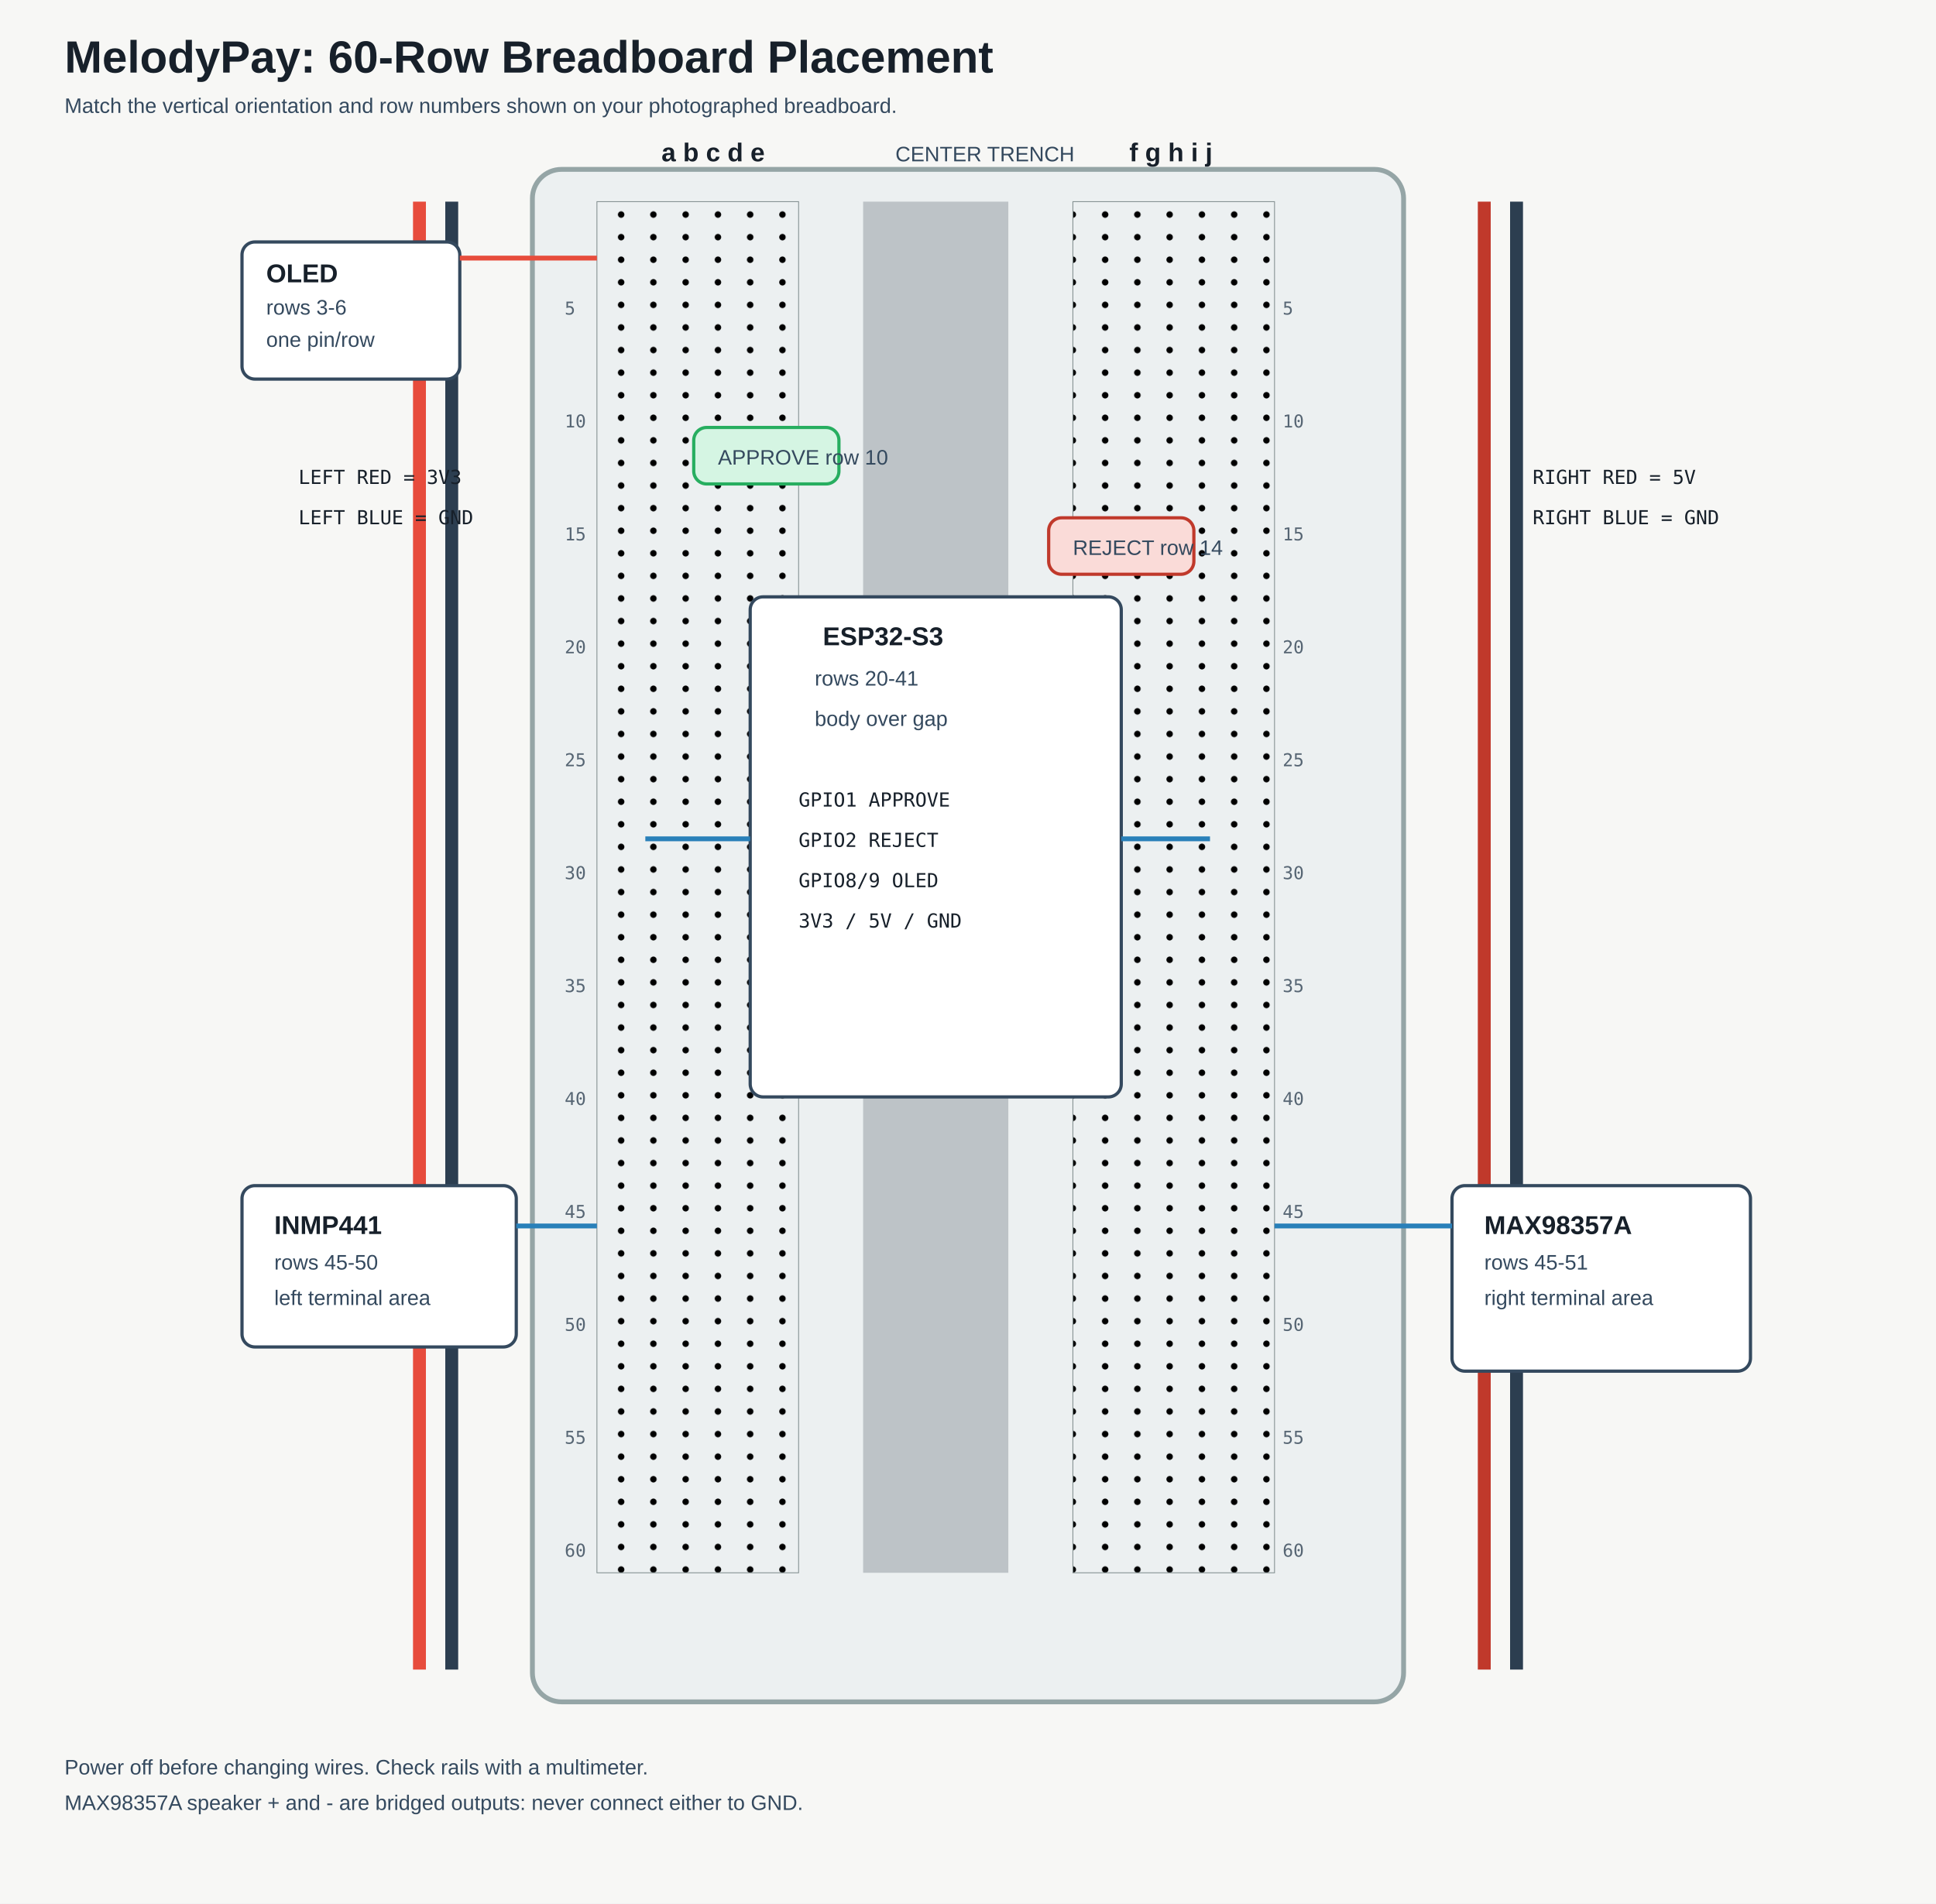
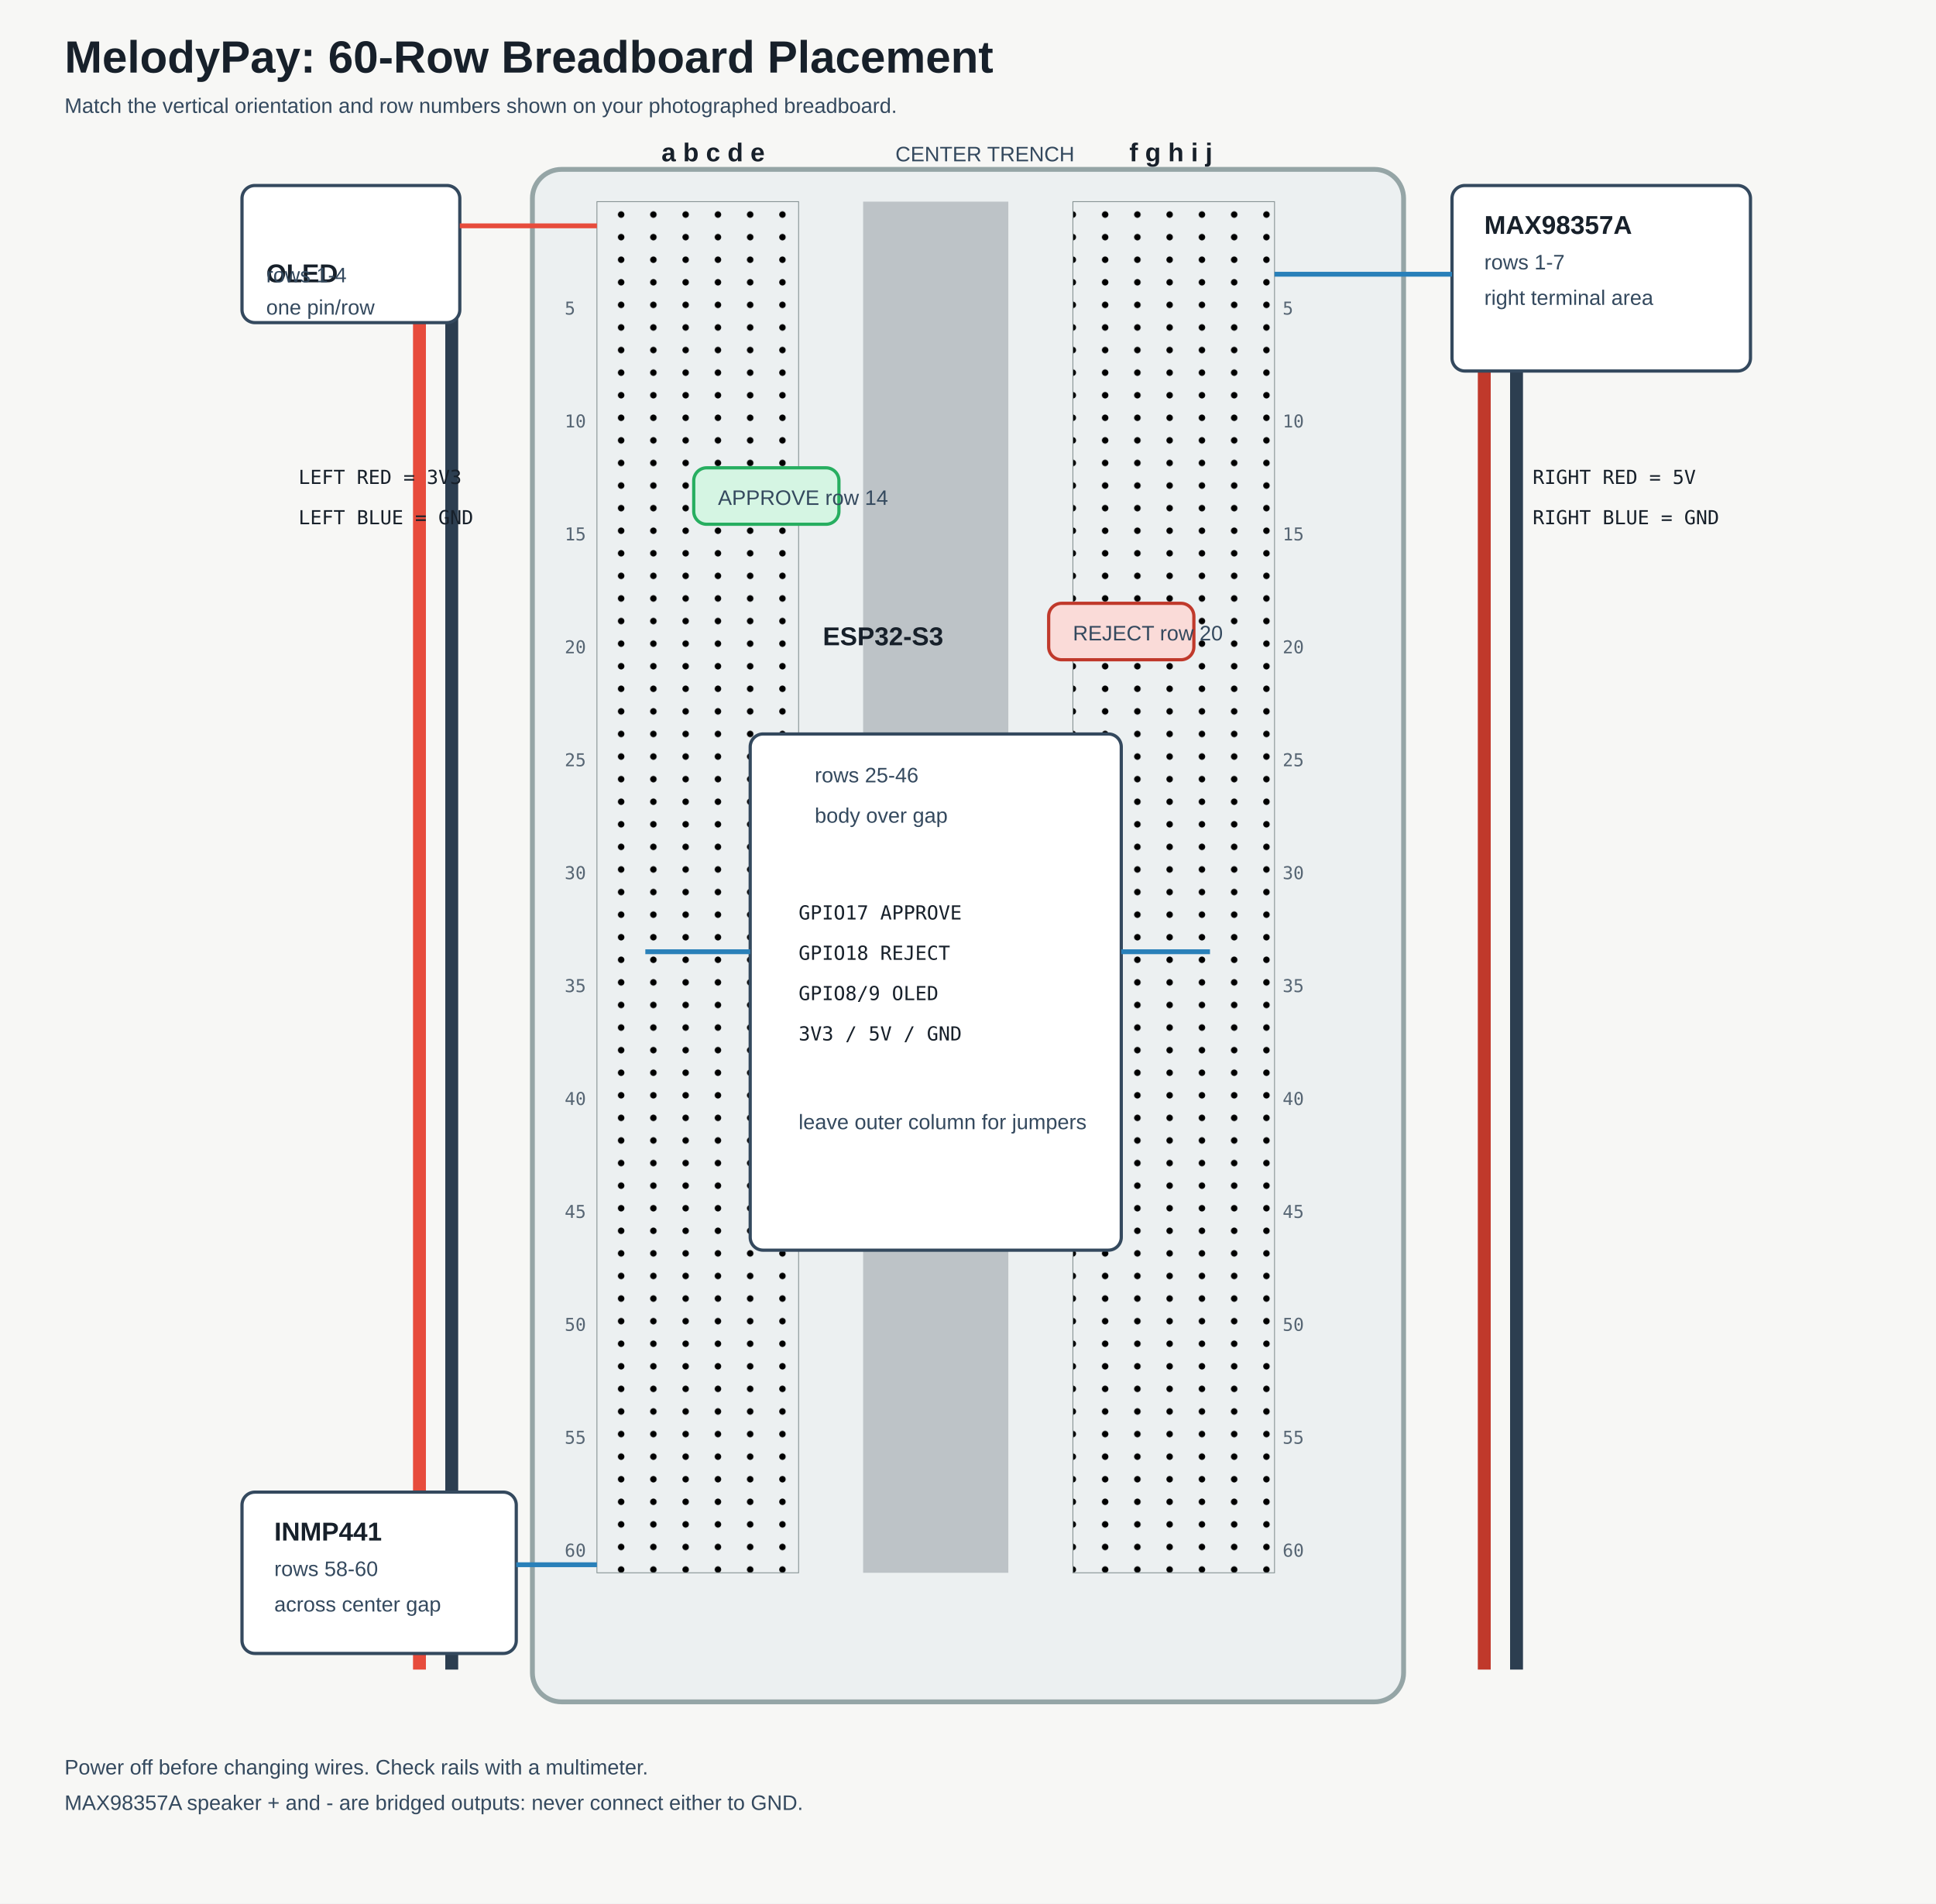
<svg xmlns="http://www.w3.org/2000/svg" width="1200" height="1180" viewBox="0 0 1200 1180">
  <rect width="1200" height="1180" fill="#f7f7f5" />
  <style>
    .title { font: 700 28px Arial, sans-serif; fill: #17202a; }
    .label { font: 700 16px Arial, sans-serif; fill: #17202a; }
    .small { font: 13px Arial, sans-serif; fill: #34495e; }
    .pin { font: 12px monospace; fill: #17202a; }
    .row { font: 11px monospace; fill: #566573; }
    .rail3 { stroke: #e74c3c; stroke-width: 8; }
    .rail5 { stroke: #c0392b; stroke-width: 8; }
    .railG { stroke: #2c3e50; stroke-width: 8; }
    .wire3 { stroke: #e74c3c; stroke-width: 3; fill: none; }
    .wire5 { stroke: #c0392b; stroke-width: 3; fill: none; }
    .wireG { stroke: #2c3e50; stroke-width: 3; fill: none; }
    .wireI { stroke: #2980b9; stroke-width: 3; fill: none; }
    .part { fill: #ffffff; stroke: #34495e; stroke-width: 2; rx: 8; }
    .buttonA { fill: #d5f5e3; stroke: #27ae60; stroke-width: 2; rx: 8; }
    .buttonR { fill: #fadbd8; stroke: #c0392b; stroke-width: 2; rx: 8; }
  </style>
  <text x="40" y="45" class="title">MelodyPay: 60-Row Breadboard Placement</text>
  <text x="40" y="70" class="small">Match the vertical orientation and row numbers shown on your photographed breadboard.</text>
  <rect x="330" y="105" width="540" height="950" rx="18" fill="#ecf0f1" stroke="#95a5a6" stroke-width="3" />
  <rect x="535" y="125" width="90" height="850" fill="#bdc3c7" />
  <text x="555" y="100" class="small">CENTER TRENCH</text>
  <line x1="260" y1="125" x2="260" y2="1035" class="rail3" />
  <line x1="280" y1="125" x2="280" y2="1035" class="railG" />
  <line x1="920" y1="125" x2="920" y2="1035" class="rail5" />
  <line x1="940" y1="125" x2="940" y2="1035" class="railG" />
  <text x="185" y="300" class="pin">LEFT RED = 3V3</text>
  <text x="185" y="325" class="pin">LEFT BLUE = GND</text>
  <text x="950" y="300" class="pin">RIGHT RED = 5V</text>
  <text x="950" y="325" class="pin">RIGHT BLUE = GND</text>
  <g fill="#d5d8dc" stroke="#7f8c8d" stroke-width="0.5">
    <path d="M370 125h125v850H370z" fill="url(#holes)" />
    <path d="M665 125h125v850H665z" fill="url(#holes)" />
  </g>
  <defs>
    <pattern id="holes" width="20" height="14" patternUnits="userSpaceOnUse">
      <circle cx="5" cy="7" r="2" />
      <circle cx="25" cy="7" r="2" />
    </pattern>
  </defs>
  <text x="410" y="100" class="label">a b c d e</text>
  <text x="700" y="100" class="label">f g h i j</text>
  <g class="row">
    <text x="350" y="195">5</text>
    <text x="350" y="265">10</text>
    <text x="350" y="335">15</text>
    <text x="350" y="405">20</text>
    <text x="350" y="475">25</text>
    <text x="350" y="545">30</text>
    <text x="350" y="615">35</text>
    <text x="350" y="685">40</text>
    <text x="350" y="755">45</text>
    <text x="350" y="825">50</text>
    <text x="350" y="895">55</text>
    <text x="350" y="965">60</text>
    <text x="795" y="195">5</text>
    <text x="795" y="265">10</text>
    <text x="795" y="335">15</text>
    <text x="795" y="405">20</text>
    <text x="795" y="475">25</text>
    <text x="795" y="545">30</text>
    <text x="795" y="615">35</text>
    <text x="795" y="685">40</text>
    <text x="795" y="755">45</text>
    <text x="795" y="825">50</text>
    <text x="795" y="895">55</text>
    <text x="795" y="965">60</text>
  </g>
-   <rect x="150" y="150" width="135" height="85" class="part" />
+   <rect x="150" y="115" width="135" height="85" class="part" />
  <text x="165" y="175" class="label">OLED</text>
-   <text x="165" y="195" class="small">rows 3-6</text>
-   <text x="165" y="215" class="small">one pin/row</text>
-   <path d="M285 160 H370" class="wire3" />
-   <rect x="465" y="370" width="230" height="310" class="part" />
+   <text x="165" y="175" class="small">rows 1-4</text>
+   <text x="165" y="195" class="small">one pin/row</text>
+   <path d="M285 140 H370" class="wire3" />
+   <rect x="465" y="455" width="230" height="320" class="part" />
  <text x="510" y="400" class="label">ESP32-S3</text>
-   <text x="505" y="425" class="small">rows 20-41</text>
-   <text x="505" y="450" class="small">body over gap</text>
-   <text x="495" y="500" class="pin">GPIO1 APPROVE</text>
-   <text x="495" y="525" class="pin">GPIO2 REJECT</text>
-   <text x="495" y="550" class="pin">GPIO8/9 OLED</text>
-   <text x="495" y="575" class="pin">3V3 / 5V / GND</text>
-   <path d="M465 520 H400" class="wireI" />
-   <path d="M695 520 H750" class="wireI" />
-   <rect x="150" y="735" width="170" height="100" class="part" />
-   <text x="170" y="765" class="label">INMP441</text>
-   <text x="170" y="787" class="small">rows 45-50</text>
-   <text x="170" y="809" class="small">left terminal area</text>
-   <path d="M320 760 H370" class="wireI" />
-   <rect x="900" y="735" width="185" height="115" class="part" />
-   <text x="920" y="765" class="label">MAX98357A</text>
-   <text x="920" y="787" class="small">rows 45-51</text>
-   <text x="920" y="809" class="small">right terminal area</text>
-   <path d="M790 760 H900" class="wireI" />
-   <rect x="430" y="265" width="90" height="35" class="buttonA" />
-   <text x="445" y="288" class="small">APPROVE row 10</text>
-   <rect x="650" y="321" width="90" height="35" class="buttonR" />
-   <text x="665" y="344" class="small">REJECT row 14</text>
+   <text x="505" y="485" class="small">rows 25-46</text>
+   <text x="505" y="510" class="small">body over gap</text>
+   <text x="495" y="570" class="pin">GPIO17 APPROVE</text>
+   <text x="495" y="595" class="pin">GPIO18 REJECT</text>
+   <text x="495" y="620" class="pin">GPIO8/9 OLED</text>
+   <text x="495" y="645" class="pin">3V3 / 5V / GND</text>
+   <text x="495" y="700" class="small">leave outer column for jumpers</text>
+   <path d="M465 590 H400" class="wireI" />
+   <path d="M695 590 H750" class="wireI" />
+   <rect x="150" y="925" width="170" height="100" class="part" />
+   <text x="170" y="955" class="label">INMP441</text>
+   <text x="170" y="977" class="small">rows 58-60</text>
+   <text x="170" y="999" class="small">across center gap</text>
+   <path d="M320 970 H370" class="wireI" />
+   <rect x="900" y="115" width="185" height="115" class="part" />
+   <text x="920" y="145" class="label">MAX98357A</text>
+   <text x="920" y="167" class="small">rows 1-7</text>
+   <text x="920" y="189" class="small">right terminal area</text>
+   <path d="M790 170 H900" class="wireI" />
+   <rect x="430" y="290" width="90" height="35" class="buttonA" />
+   <text x="445" y="313" class="small">APPROVE row 14</text>
+   <rect x="650" y="374" width="90" height="35" class="buttonR" />
+   <text x="665" y="397" class="small">REJECT row 20</text>
  <text x="40" y="1100" class="small">Power off before changing wires. Check rails with a multimeter.</text>
  <text x="40" y="1122" class="small">MAX98357A speaker + and - are bridged outputs: never connect either to GND.</text>
</svg>
